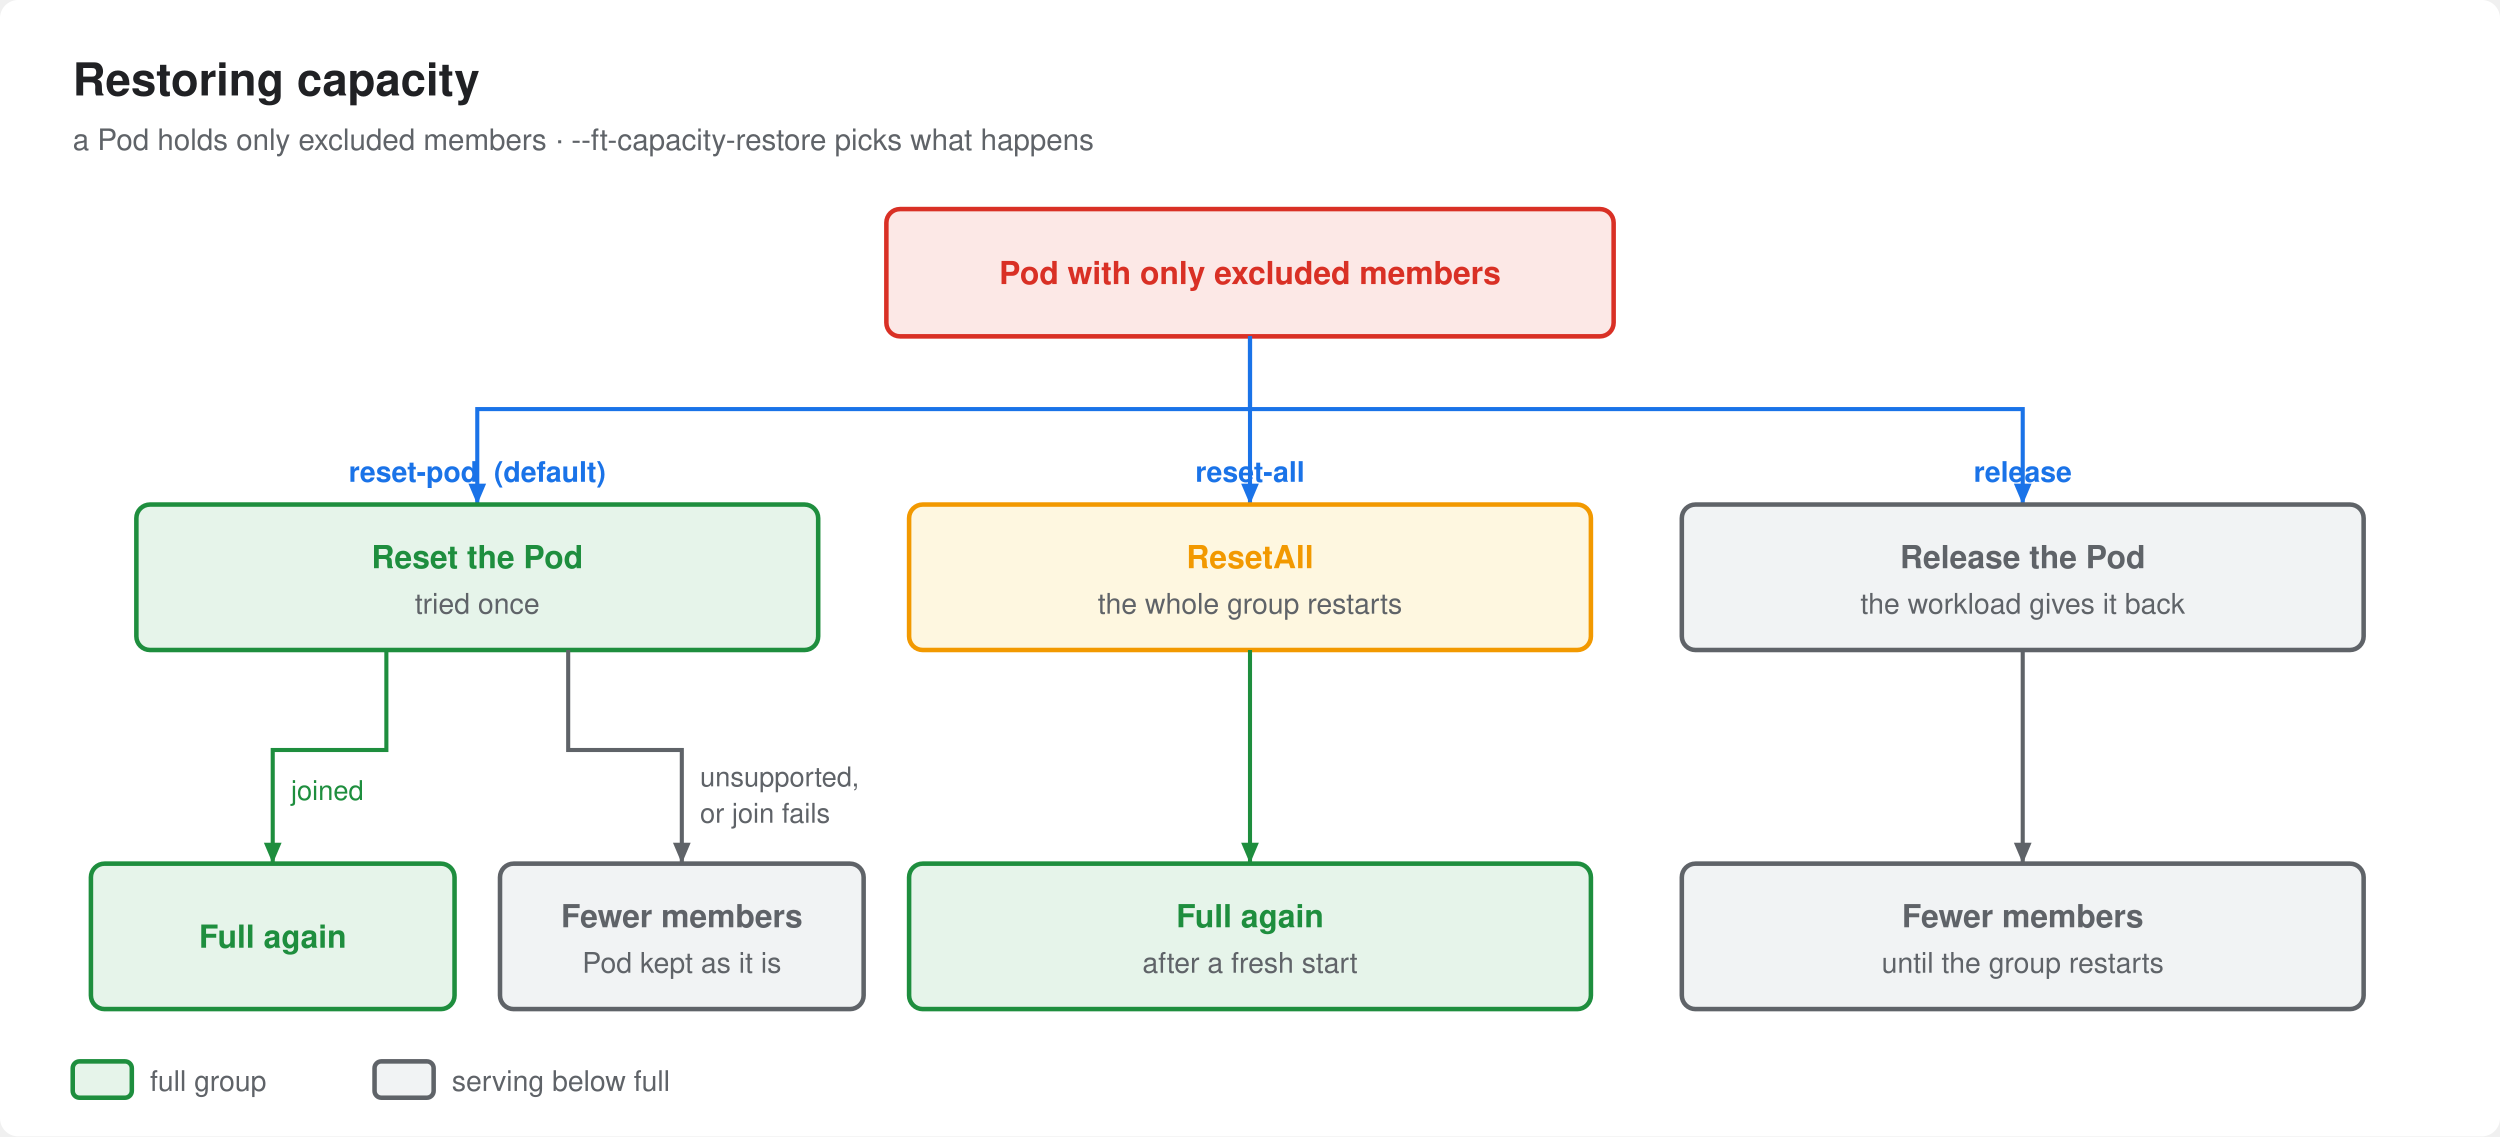
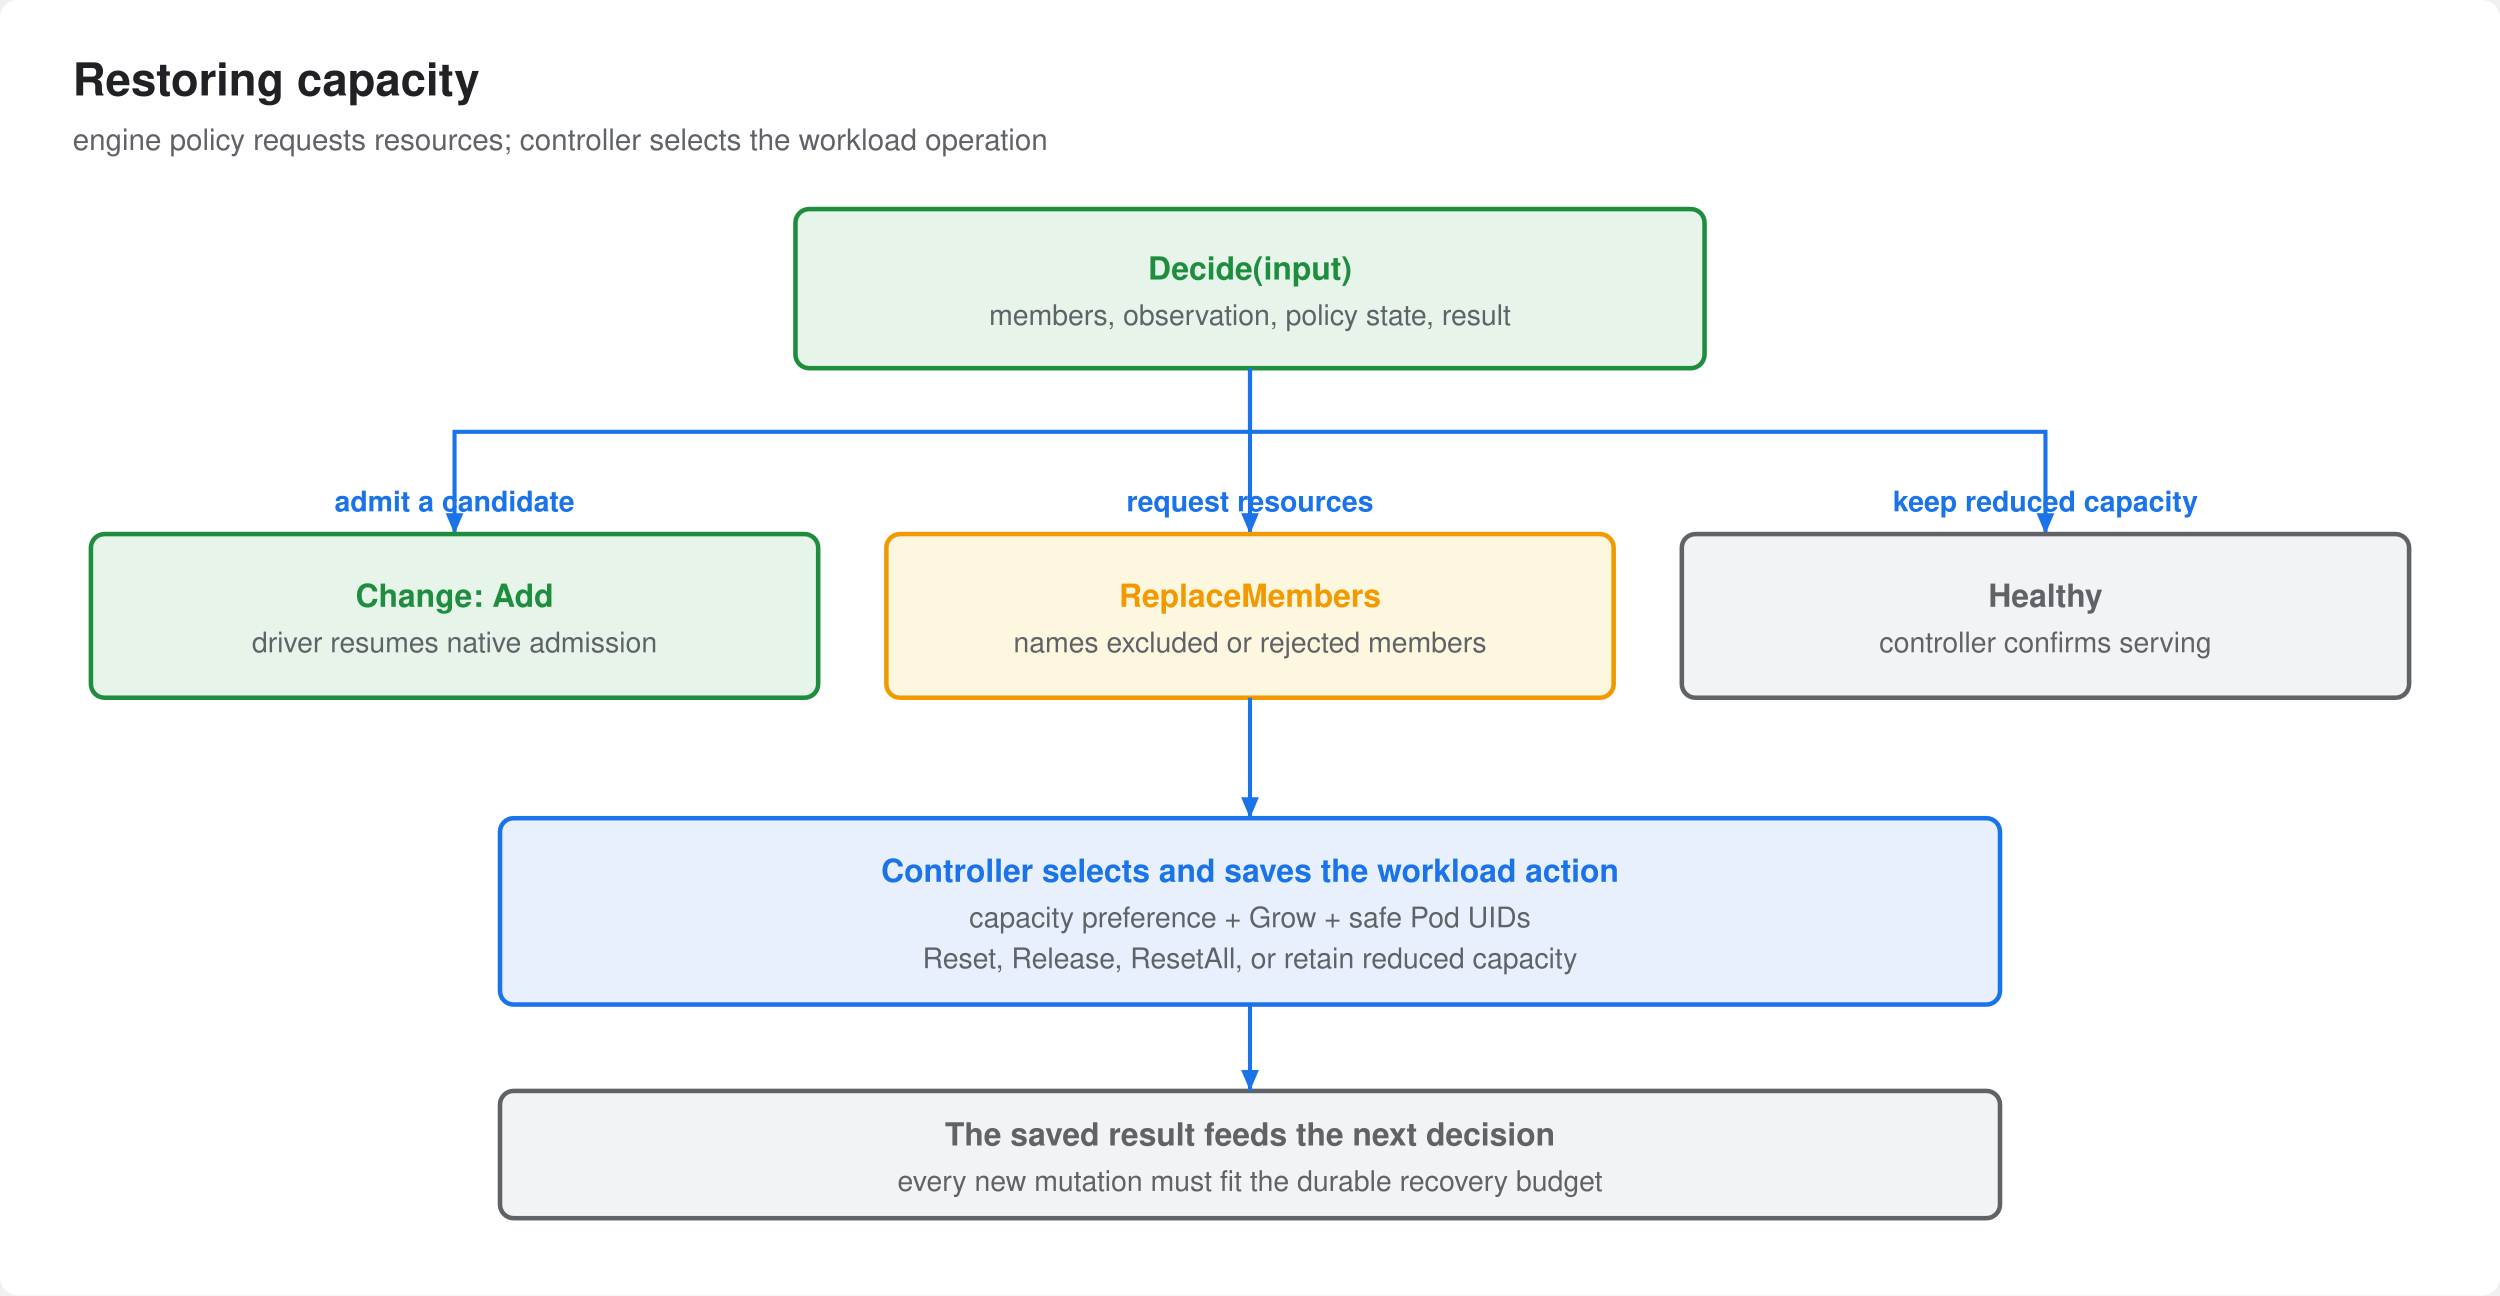
- <svg xmlns="http://www.w3.org/2000/svg" width="1100" height="500" viewBox="0 0 1100 500" font-family="-apple-system, 'Segoe UI', Helvetica, Arial, sans-serif">
+ <svg xmlns="http://www.w3.org/2000/svg" width="1100" height="570" viewBox="0 0 1100 570" font-family="-apple-system, 'Segoe UI', Helvetica, Arial, sans-serif">
  <rect width="100%" height="100%" rx="8" fill="#ffffff" />
  <text x="32.0" y="42.0" font-size="20" fill="#202124" text-anchor="start" font-weight="700" xml:space="preserve">Restoring capacity</text>
-   <text x="32.0" y="66.0" font-size="13" fill="#5f6368" text-anchor="start" xml:space="preserve">a Pod holds only excluded members · --ft-capacity-restore picks what happens</text>
-   <rect x="390.0" y="92.0" width="320.0" height="56.0" rx="6" fill="#fce8e6" stroke="#d93025" stroke-width="2" />
-   <text x="550.0" y="125.0" font-size="14" fill="#d93025" text-anchor="middle" font-weight="700" xml:space="preserve">Pod with only excluded members</text>
-   <path d="M 550.0 148.0 L 550.0 180.0 L 210.0 180.0 L 210.0 222.0" fill="none" stroke="#1a73e8" stroke-width="1.8" />
-   <polygon points="210.0,222.0 206.1,212.8 213.9,212.8" fill="#1a73e8" />
-   <text x="210.0" y="212.0" font-size="12.5" fill="#1a73e8" text-anchor="middle" font-weight="700" xml:space="preserve">reset-pod  (default)</text>
-   <rect x="60.0" y="222.0" width="300.0" height="64.0" rx="6" fill="#e6f4ea" stroke="#1e8e3e" stroke-width="2" />
-   <text x="210.0" y="250.0" font-size="14" fill="#1e8e3e" text-anchor="middle" font-weight="700" xml:space="preserve">Reset the Pod</text>
-   <text x="210.0" y="270.0" font-size="12.5" fill="#5f6368" text-anchor="middle" xml:space="preserve">tried once</text>
-   <path d="M 550.0 148.0 L 550.0 180.0 L 550.0 180.0 L 550.0 222.0" fill="none" stroke="#1a73e8" stroke-width="1.8" />
-   <polygon points="550.0,222.0 546.1,212.8 553.9,212.8" fill="#1a73e8" />
-   <text x="550.0" y="212.0" font-size="12.5" fill="#1a73e8" text-anchor="middle" font-weight="700" xml:space="preserve">reset-all</text>
-   <rect x="400.0" y="222.0" width="300.0" height="64.0" rx="6" fill="#fef7e0" stroke="#f29900" stroke-width="2" />
-   <text x="550.0" y="250.0" font-size="14" fill="#f29900" text-anchor="middle" font-weight="700" xml:space="preserve">ResetAll</text>
-   <text x="550.0" y="270.0" font-size="12.5" fill="#5f6368" text-anchor="middle" xml:space="preserve">the whole group restarts</text>
-   <path d="M 550.0 148.0 L 550.0 180.0 L 890.0 180.0 L 890.0 222.0" fill="none" stroke="#1a73e8" stroke-width="1.8" />
-   <polygon points="890.0,222.0 886.1,212.8 893.9,212.8" fill="#1a73e8" />
-   <text x="890.0" y="212.0" font-size="12.5" fill="#1a73e8" text-anchor="middle" font-weight="700" xml:space="preserve">release</text>
-   <rect x="740.0" y="222.0" width="300.0" height="64.0" rx="6" fill="#f1f3f4" stroke="#5f6368" stroke-width="2" />
-   <text x="890.0" y="250.0" font-size="14" fill="#5f6368" text-anchor="middle" font-weight="700" xml:space="preserve">Release the Pod</text>
-   <text x="890.0" y="270.0" font-size="12.5" fill="#5f6368" text-anchor="middle" xml:space="preserve">the workload gives it back</text>
-   <rect x="40.0" y="380.0" width="160.0" height="64.0" rx="6" fill="#e6f4ea" stroke="#1e8e3e" stroke-width="2" />
-   <text x="120.0" y="417.0" font-size="14" fill="#1e8e3e" text-anchor="middle" font-weight="700" xml:space="preserve">Full again</text>
-   <rect x="220.0" y="380.0" width="160.0" height="64.0" rx="6" fill="#f1f3f4" stroke="#5f6368" stroke-width="2" />
-   <text x="300.0" y="408.0" font-size="14" fill="#5f6368" text-anchor="middle" font-weight="700" xml:space="preserve">Fewer members</text>
-   <text x="300.0" y="428.0" font-size="12.5" fill="#5f6368" text-anchor="middle" xml:space="preserve">Pod kept as it is</text>
-   <rect x="400.0" y="380.0" width="300.0" height="64.0" rx="6" fill="#e6f4ea" stroke="#1e8e3e" stroke-width="2" />
-   <text x="550.0" y="408.0" font-size="14" fill="#1e8e3e" text-anchor="middle" font-weight="700" xml:space="preserve">Full again</text>
-   <text x="550.0" y="428.0" font-size="12.5" fill="#5f6368" text-anchor="middle" xml:space="preserve">after a fresh start</text>
-   <rect x="740.0" y="380.0" width="300.0" height="64.0" rx="6" fill="#f1f3f4" stroke="#5f6368" stroke-width="2" />
-   <text x="890.0" y="408.0" font-size="14" fill="#5f6368" text-anchor="middle" font-weight="700" xml:space="preserve">Fewer members</text>
-   <text x="890.0" y="428.0" font-size="12.5" fill="#5f6368" text-anchor="middle" xml:space="preserve">until the group restarts</text>
-   <path d="M 170.0 286.0 L 170.0 330.0 L 120.0 330.0 L 120.0 380.0" fill="none" stroke="#1e8e3e" stroke-width="1.8" />
-   <polygon points="120.0,380.0 116.1,370.8 123.9,370.8" fill="#1e8e3e" />
-   <text x="128.0" y="352.0" font-size="12" fill="#1e8e3e" text-anchor="start" xml:space="preserve">joined</text>
-   <path d="M 250.0 286.0 L 250.0 330.0 L 300.0 330.0 L 300.0 380.0" fill="none" stroke="#5f6368" stroke-width="1.8" />
-   <polygon points="300.0,380.0 296.1,370.8 303.9,370.8" fill="#5f6368" />
-   <text x="308.0" y="346.0" font-size="12" fill="#5f6368" text-anchor="start" xml:space="preserve">unsupported,</text>
-   <text x="308.0" y="362.0" font-size="12" fill="#5f6368" text-anchor="start" xml:space="preserve">or join fails</text>
-   <path d="M 550.0 286.0 L 550.0 380.0" fill="none" stroke="#1e8e3e" stroke-width="1.8" />
-   <polygon points="550.0,380.0 546.1,370.8 553.9,370.8" fill="#1e8e3e" />
-   <path d="M 890.0 286.0 L 890.0 380.0" fill="none" stroke="#5f6368" stroke-width="1.8" />
-   <polygon points="890.0,380.0 886.1,370.8 893.9,370.8" fill="#5f6368" />
-   <rect x="32.0" y="467.0" width="26.0" height="16.0" rx="3" fill="#e6f4ea" stroke="#1e8e3e" stroke-width="2" />
-   <text x="66.0" y="480.0" font-size="12.5" fill="#5f6368" text-anchor="start" xml:space="preserve">full group</text>
-   <rect x="164.8" y="467.0" width="26.0" height="16.0" rx="3" fill="#f1f3f4" stroke="#5f6368" stroke-width="2" />
-   <text x="198.8" y="480.0" font-size="12.5" fill="#5f6368" text-anchor="start" xml:space="preserve">serving below full</text>
+   <text x="32.0" y="66.0" font-size="13" fill="#5f6368" text-anchor="start" xml:space="preserve">engine policy requests resources; controller selects the workload operation</text>
+   <rect x="350.0" y="92.0" width="400.0" height="70.0" rx="6" fill="#e6f4ea" stroke="#1e8e3e" stroke-width="2" />
+   <text x="550.0" y="123.0" font-size="14" fill="#1e8e3e" text-anchor="middle" font-weight="700" xml:space="preserve">Decide(input)</text>
+   <text x="550.0" y="143.0" font-size="12.5" fill="#5f6368" text-anchor="middle" xml:space="preserve">members, observation, policy state, result</text>
+   <path d="M 550.0 162.0 L 550.0 190.0 L 200.0 190.0 L 200.0 235.0" fill="none" stroke="#1a73e8" stroke-width="1.8" />
+   <polygon points="200.0,235.0 196.1,225.8 203.9,225.8" fill="#1a73e8" />
+   <text x="200.0" y="225.0" font-size="12.5" fill="#1a73e8" text-anchor="middle" font-weight="700" xml:space="preserve">admit a candidate</text>
+   <rect x="40.0" y="235.0" width="320.0" height="72.0" rx="6" fill="#e6f4ea" stroke="#1e8e3e" stroke-width="2" />
+   <text x="200.0" y="267.0" font-size="14" fill="#1e8e3e" text-anchor="middle" font-weight="700" xml:space="preserve">Change: Add</text>
+   <text x="200.0" y="287.0" font-size="12.5" fill="#5f6368" text-anchor="middle" xml:space="preserve">driver resumes native admission</text>
+   <path d="M 550.0 162.0 L 550.0 190.0 L 550.0 190.0 L 550.0 235.0" fill="none" stroke="#1a73e8" stroke-width="1.8" />
+   <polygon points="550.0,235.0 546.1,225.8 553.9,225.8" fill="#1a73e8" />
+   <text x="550.0" y="225.0" font-size="12.5" fill="#1a73e8" text-anchor="middle" font-weight="700" xml:space="preserve">request resources</text>
+   <rect x="390.0" y="235.0" width="320.0" height="72.0" rx="6" fill="#fef7e0" stroke="#f29900" stroke-width="2" />
+   <text x="550.0" y="267.0" font-size="14" fill="#f29900" text-anchor="middle" font-weight="700" xml:space="preserve">ReplaceMembers</text>
+   <text x="550.0" y="287.0" font-size="12.5" fill="#5f6368" text-anchor="middle" xml:space="preserve">names excluded or rejected members</text>
+   <path d="M 550.0 162.0 L 550.0 190.0 L 900.0 190.0 L 900.0 235.0" fill="none" stroke="#1a73e8" stroke-width="1.8" />
+   <polygon points="900.0,235.0 896.1,225.8 903.9,225.8" fill="#1a73e8" />
+   <text x="900.0" y="225.0" font-size="12.5" fill="#1a73e8" text-anchor="middle" font-weight="700" xml:space="preserve">keep reduced capacity</text>
+   <rect x="740.0" y="235.0" width="320.0" height="72.0" rx="6" fill="#f1f3f4" stroke="#5f6368" stroke-width="2" />
+   <text x="900.0" y="267.0" font-size="14" fill="#5f6368" text-anchor="middle" font-weight="700" xml:space="preserve">Healthy</text>
+   <text x="900.0" y="287.0" font-size="12.5" fill="#5f6368" text-anchor="middle" xml:space="preserve">controller confirms serving</text>
+   <rect x="220.0" y="360.0" width="660.0" height="82.0" rx="6" fill="#e8f0fe" stroke="#1a73e8" stroke-width="2" />
+   <text x="550.0" y="388.0" font-size="14" fill="#1a73e8" text-anchor="middle" font-weight="700" xml:space="preserve">Controller selects and saves the workload action</text>
+   <text x="550.0" y="408.0" font-size="12.5" fill="#5f6368" text-anchor="middle" xml:space="preserve">capacity preference + Grow + safe Pod UIDs</text>
+   <text x="550.0" y="426.0" font-size="12.5" fill="#5f6368" text-anchor="middle" xml:space="preserve">Reset, Release, ResetAll, or retain reduced capacity</text>
+   <path d="M 550.0 307.0 L 550.0 360.0" fill="none" stroke="#1a73e8" stroke-width="1.8" />
+   <polygon points="550.0,360.0 546.1,350.8 553.9,350.8" fill="#1a73e8" />
+   <rect x="220.0" y="480.0" width="660.0" height="56.0" rx="6" fill="#f1f3f4" stroke="#5f6368" stroke-width="2" />
+   <text x="550.0" y="504.0" font-size="14" fill="#5f6368" text-anchor="middle" font-weight="700" xml:space="preserve">The saved result feeds the next decision</text>
+   <text x="550.0" y="524.0" font-size="12.5" fill="#5f6368" text-anchor="middle" xml:space="preserve">every new mutation must fit the durable recovery budget</text>
+   <path d="M 550.0 442.0 L 550.0 480.0" fill="none" stroke="#1a73e8" stroke-width="1.8" />
+   <polygon points="550.0,480.0 546.1,470.8 553.9,470.8" fill="#1a73e8" />
</svg>
